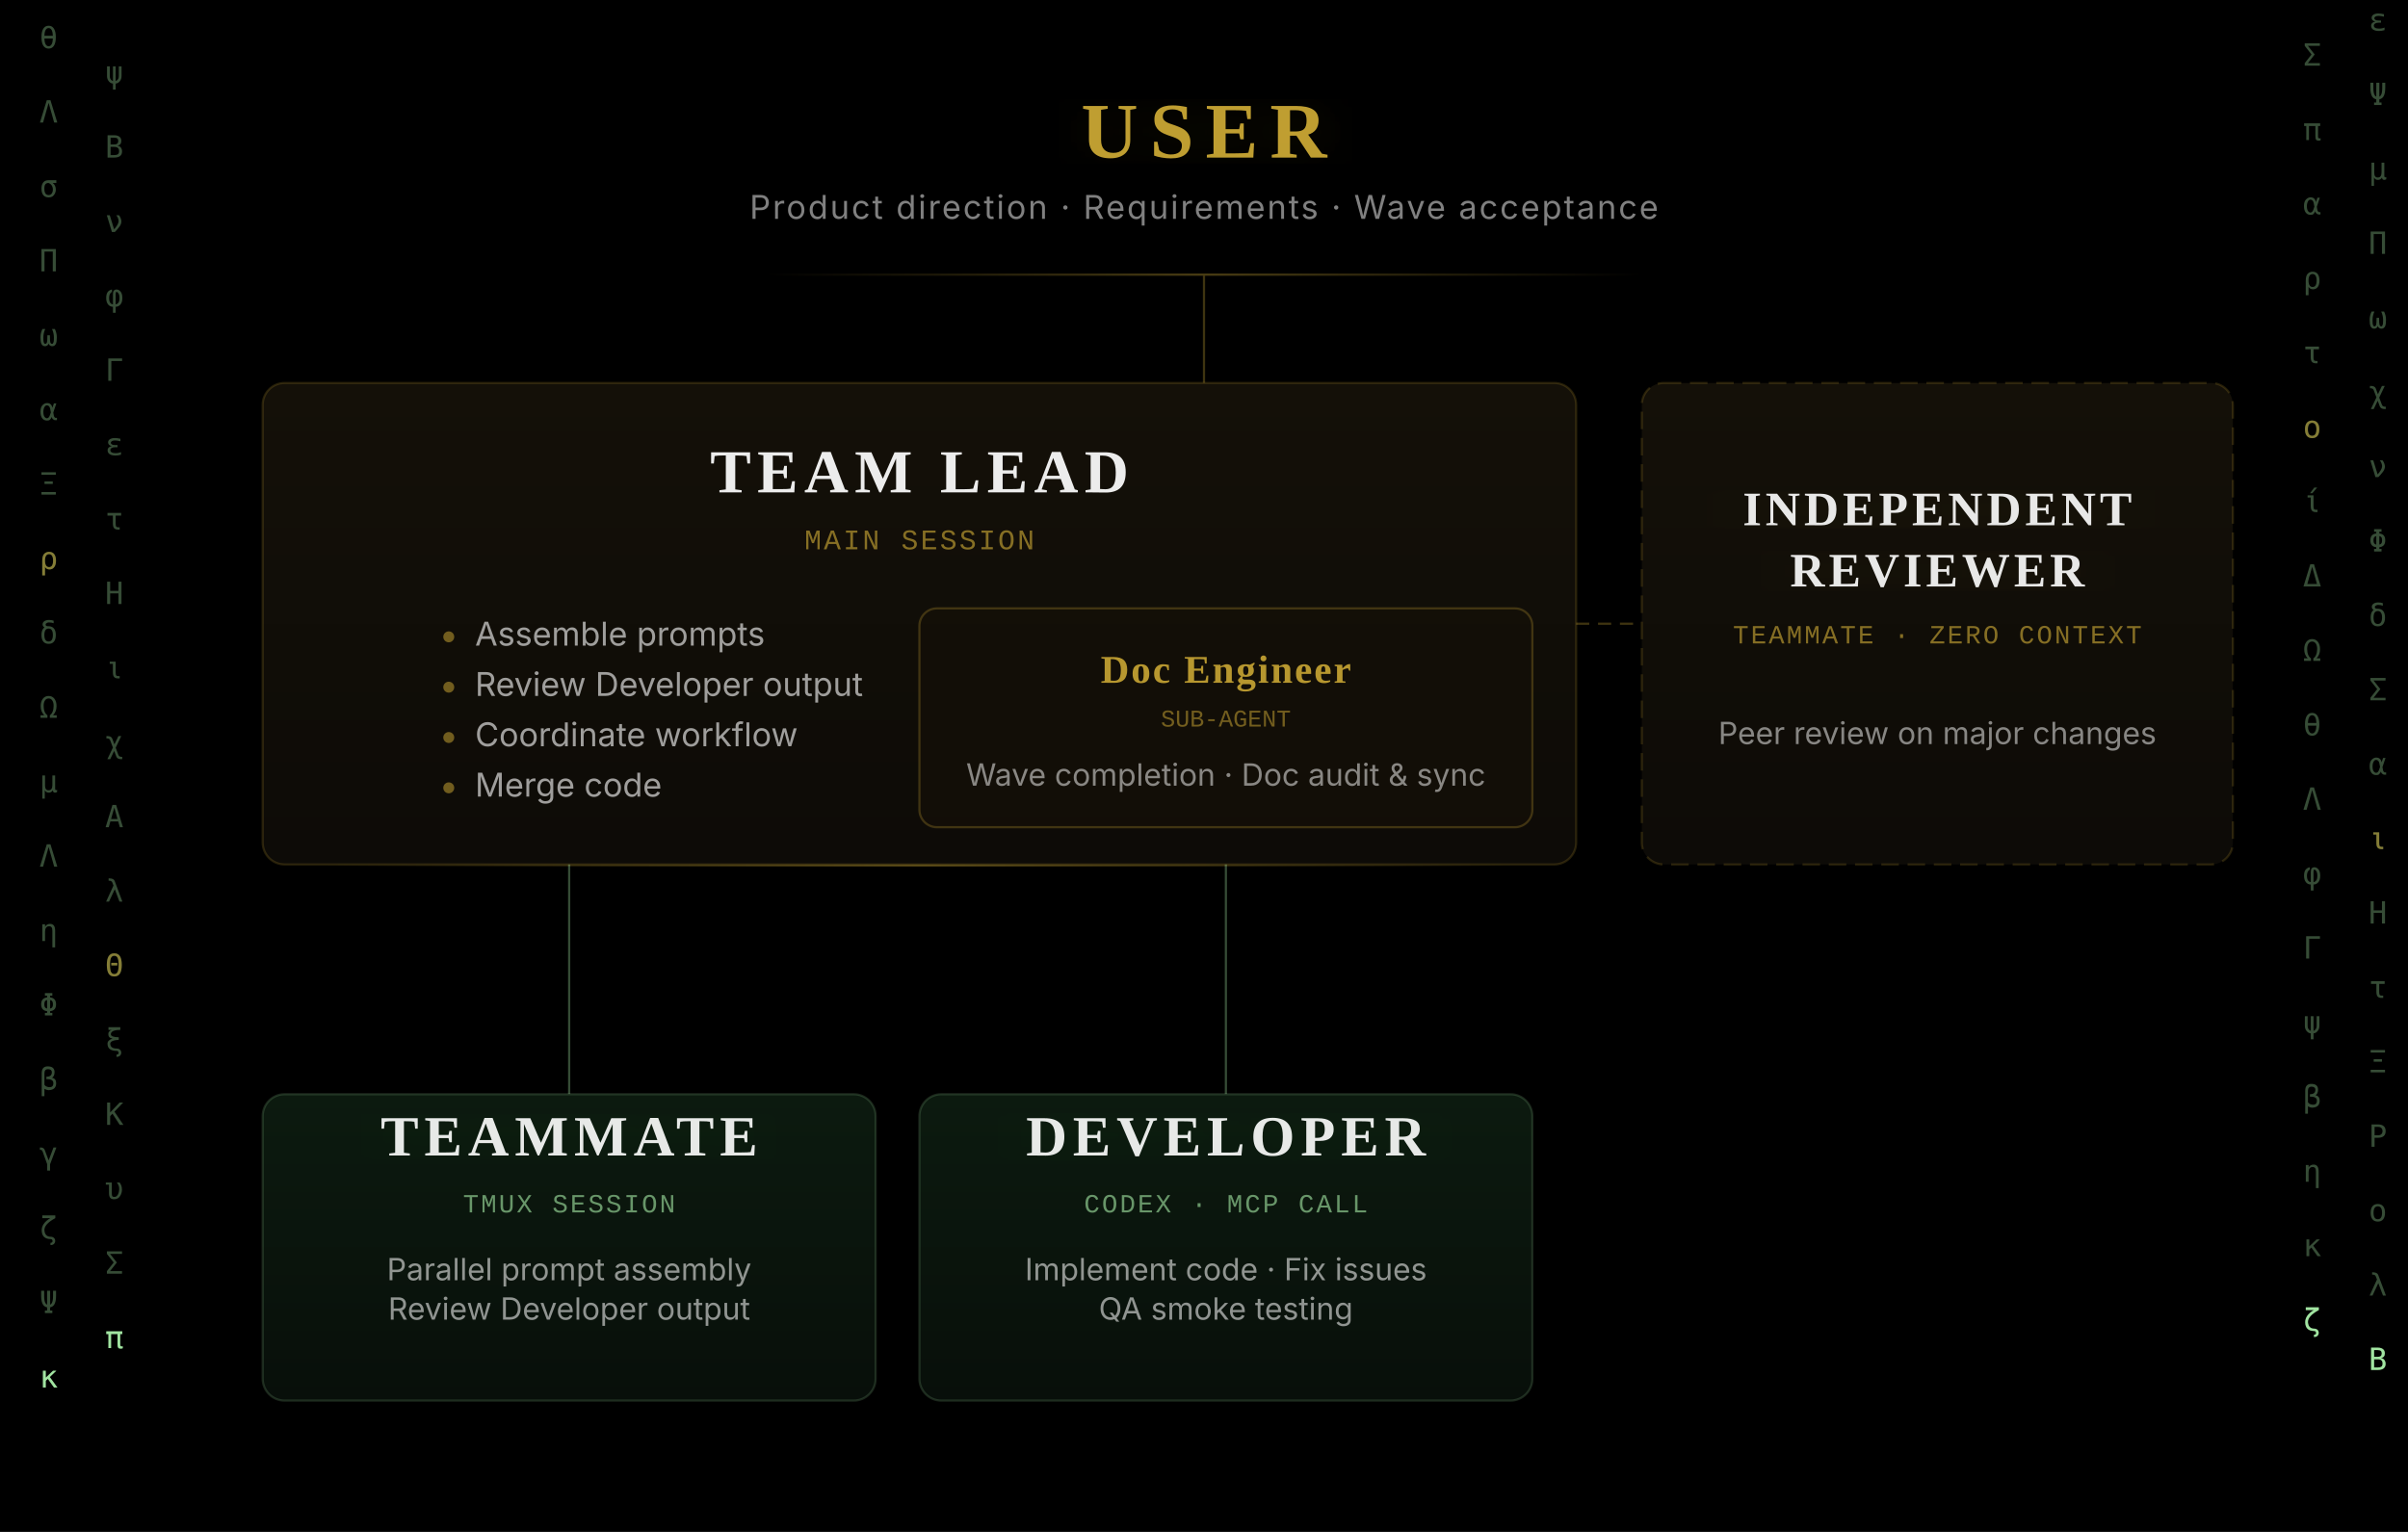
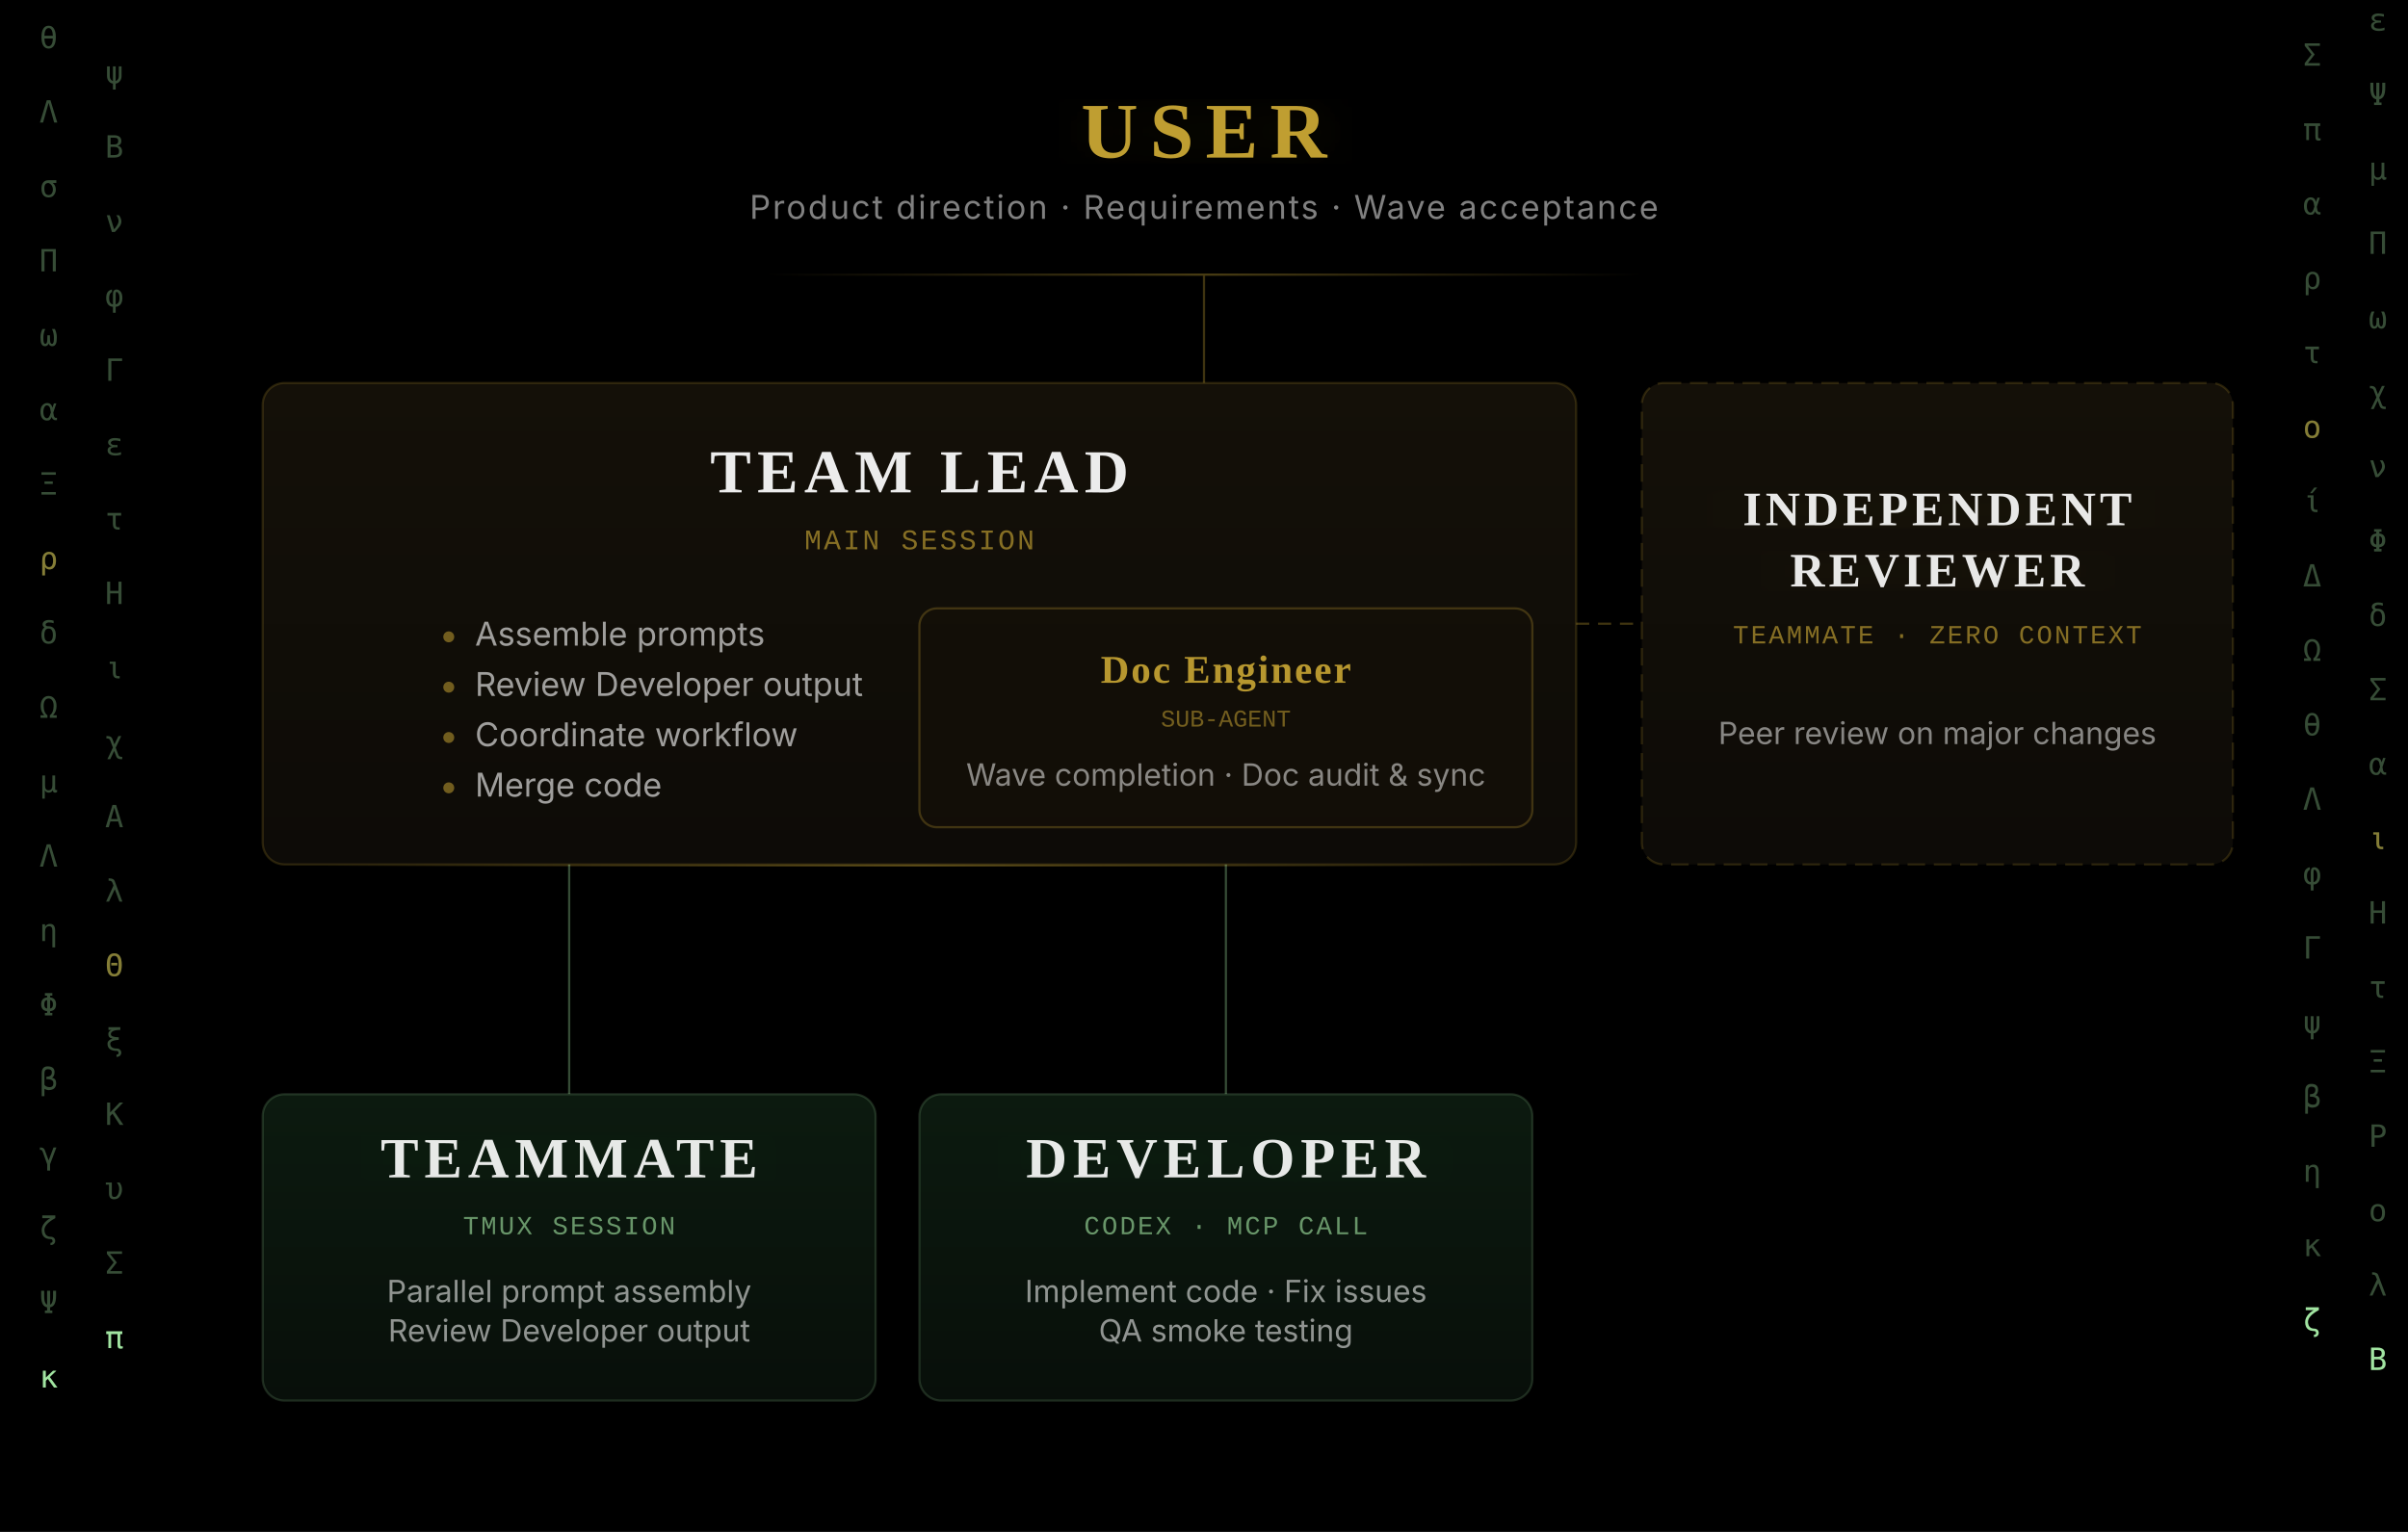
<svg xmlns="http://www.w3.org/2000/svg" viewBox="0 0 1100 700" width="1100" height="700">
  <defs>
    <linearGradient id="gold-line" x1="0" y1="0" x2="1" y2="0">
      <stop offset="0%" stop-color="rgba(212,175,55,0)" />
      <stop offset="50%" stop-color="rgba(212,175,55,0.35)" />
      <stop offset="100%" stop-color="rgba(212,175,55,0)" />
    </linearGradient>
    <linearGradient id="card-lead" x1="0" y1="0" x2="0" y2="1">
      <stop offset="0%" stop-color="#141008" />
      <stop offset="100%" stop-color="#0d0b07" />
    </linearGradient>
    <linearGradient id="card-exec" x1="0" y1="0" x2="0" y2="1">
      <stop offset="0%" stop-color="#0c1a0f" />
      <stop offset="100%" stop-color="#080f0a" />
    </linearGradient>
    <filter id="glow-gold">
      <feGaussianBlur stdDeviation="12" />
    </filter>
    <filter id="glow-green">
      <feGaussianBlur stdDeviation="10" />
    </filter>
  </defs>
  <rect width="1100" height="700" fill="#000" />
  <g font-family="monospace" font-size="14" fill="rgba(180,255,180,0.3)">
    <text x="18" y="22">θ</text>
    <text x="18" y="56">Λ</text>
    <text x="18" y="90">σ</text>
    <text x="18" y="124">Π</text>
    <text x="18" y="158">ω</text>
    <text x="18" y="192">α</text>
    <text x="18" y="226">Ξ</text>
    <text x="18" y="260">ρ</text>
    <text x="18" y="294">δ</text>
    <text x="18" y="328">Ω</text>
    <text x="18" y="362">μ</text>
    <text x="18" y="396">Λ</text>
    <text x="18" y="430">η</text>
    <text x="18" y="464">Φ</text>
    <text x="18" y="498">β</text>
    <text x="18" y="532">γ</text>
    <text x="18" y="566">ζ</text>
    <text x="18" y="600">Ψ</text>
    <text x="18" y="634">κ</text>
    <text x="48" y="38">ψ</text>
    <text x="48" y="72">Β</text>
    <text x="48" y="106">ν</text>
    <text x="48" y="140">φ</text>
    <text x="48" y="174">Γ</text>
    <text x="48" y="208">ε</text>
    <text x="48" y="242">τ</text>
    <text x="48" y="276">Η</text>
    <text x="48" y="310">ι</text>
    <text x="48" y="344">χ</text>
    <text x="48" y="378">Α</text>
    <text x="48" y="412">λ</text>
    <text x="48" y="446">Θ</text>
    <text x="48" y="480">ξ</text>
    <text x="48" y="514">Κ</text>
    <text x="48" y="548">υ</text>
    <text x="48" y="582">Σ</text>
    <text x="48" y="616">π</text>
  </g>
  <g font-family="monospace" font-size="14" fill="rgba(180,255,180,0.85)">
    <text x="18" y="634">κ</text>
    <text x="48" y="616">π</text>
  </g>
  <g font-family="monospace" font-size="14" fill="rgba(212,175,55,0.5)">
    <text x="18" y="260">ρ</text>
    <text x="48" y="446">Θ</text>
  </g>
  <g font-family="monospace" font-size="14" fill="rgba(180,255,180,0.3)">
    <text x="1052" y="30">Σ</text>
    <text x="1052" y="64">π</text>
    <text x="1052" y="98">α</text>
    <text x="1052" y="132">ρ</text>
    <text x="1052" y="166">τ</text>
    <text x="1052" y="200">ο</text>
    <text x="1052" y="234">ί</text>
    <text x="1052" y="268">Δ</text>
    <text x="1052" y="302">Ω</text>
    <text x="1052" y="336">θ</text>
    <text x="1052" y="370">Λ</text>
    <text x="1052" y="404">φ</text>
    <text x="1052" y="438">Γ</text>
    <text x="1052" y="472">ψ</text>
    <text x="1052" y="506">β</text>
    <text x="1052" y="540">η</text>
    <text x="1052" y="574">κ</text>
    <text x="1052" y="608">ζ</text>
    <text x="1082" y="14">ε</text>
    <text x="1082" y="48">Ψ</text>
    <text x="1082" y="82">μ</text>
    <text x="1082" y="116">Π</text>
    <text x="1082" y="150">ω</text>
    <text x="1082" y="184">χ</text>
    <text x="1082" y="218">ν</text>
    <text x="1082" y="252">Φ</text>
    <text x="1082" y="286">δ</text>
    <text x="1082" y="320">Σ</text>
    <text x="1082" y="354">α</text>
    <text x="1082" y="388">ι</text>
    <text x="1082" y="422">Η</text>
    <text x="1082" y="456">τ</text>
    <text x="1082" y="490">Ξ</text>
    <text x="1082" y="524">Ρ</text>
    <text x="1082" y="558">ο</text>
    <text x="1082" y="592">λ</text>
    <text x="1082" y="626">Β</text>
  </g>
  <g font-family="monospace" font-size="14" fill="rgba(180,255,180,0.85)">
    <text x="1052" y="608">ζ</text>
    <text x="1082" y="626">Β</text>
  </g>
  <g font-family="monospace" font-size="14" fill="rgba(212,175,55,0.5)">
    <text x="1052" y="200">ο</text>
    <text x="1082" y="388">ι</text>
  </g>
  <g transform="translate(50,0)">
    <text x="500" y="72" text-anchor="middle" fill="rgba(212,175,55,0.12)" font-family="Georgia, 'Times New Roman', serif" font-size="36" font-weight="900" letter-spacing="0.15em" filter="url(#glow-gold)">USER</text>
    <text x="500" y="72" text-anchor="middle" fill="rgba(212,175,55,0.9)" font-family="Georgia, 'Times New Roman', serif" font-size="36" font-weight="900" letter-spacing="0.15em">USER</text>
    <text x="500" y="100" text-anchor="middle" fill="rgba(255,255,255,0.5)" font-family="-apple-system, BlinkMacSystemFont, 'Segoe UI', sans-serif" font-size="15" letter-spacing="0.06em">Product direction · Requirements · Wave acceptance</text>
    <rect x="300" y="125" width="400" height="1" fill="url(#gold-line)" />
    <line x1="500" y1="126" x2="500" y2="175" stroke="rgba(212,175,55,0.3)" stroke-width="1" />
    <rect x="70" y="175" width="600" height="220" rx="10" fill="url(#card-lead)" stroke="rgba(212,175,55,0.18)" stroke-width="1" />
    <text x="370" y="225" text-anchor="middle" fill="rgba(255,255,255,0.92)" font-family="Georgia, 'Times New Roman', serif" font-size="28" font-weight="900" letter-spacing="0.1em">TEAM LEAD</text>
    <text x="370" y="251" text-anchor="middle" fill="rgba(212,175,55,0.6)" font-family="'Courier New', monospace" font-size="13" letter-spacing="0.08em">MAIN SESSION</text>
    <g fill="rgba(212,175,55,0.5)">
      <circle cx="155" cy="291" r="2.5" />
      <circle cx="155" cy="314" r="2.5" />
      <circle cx="155" cy="337" r="2.5" />
      <circle cx="155" cy="360" r="2.5" />
    </g>
    <g fill="rgba(255,255,255,0.6)" font-family="-apple-system, BlinkMacSystemFont, 'Segoe UI', sans-serif" font-size="15">
      <text x="167" y="295">Assemble prompts</text>
      <text x="167" y="318">Review Developer output</text>
      <text x="167" y="341">Coordinate workflow</text>
      <text x="167" y="364">Merge code</text>
    </g>
    <rect x="370" y="278" width="280" height="100" rx="8" fill="rgba(20,16,8,0.6)" stroke="rgba(212,175,55,0.25)" stroke-width="1" />
    <text x="510" y="312" text-anchor="middle" fill="rgba(212,175,55,0.85)" font-family="Georgia, 'Times New Roman', serif" font-size="18" font-weight="bold" letter-spacing="0.05em">Doc Engineer</text>
    <text x="510" y="332" text-anchor="middle" fill="rgba(212,175,55,0.5)" font-family="'Courier New', monospace" font-size="11">SUB-AGENT</text>
    <text x="510" y="359" text-anchor="middle" fill="rgba(255,255,255,0.5)" font-family="-apple-system, BlinkMacSystemFont, 'Segoe UI', sans-serif" font-size="14">Wave completion · Doc audit &amp; sync</text>
    <rect x="700" y="175" width="270" height="220" rx="10" fill="url(#card-lead)" stroke="rgba(212,175,55,0.18)" stroke-width="1" stroke-dasharray="8,4" />
    <text x="835" y="240" text-anchor="middle" fill="rgba(212,175,55,0.12)" font-family="Georgia, 'Times New Roman', serif" font-size="22" font-weight="900" letter-spacing="0.08em" filter="url(#glow-gold)">INDEPENDENT</text>
    <text x="835" y="240" text-anchor="middle" fill="rgba(255,255,255,0.9)" font-family="Georgia, 'Times New Roman', serif" font-size="22" font-weight="900" letter-spacing="0.08em">INDEPENDENT</text>
    <text x="835" y="268" text-anchor="middle" fill="rgba(212,175,55,0.12)" font-family="Georgia, 'Times New Roman', serif" font-size="22" font-weight="900" letter-spacing="0.08em" filter="url(#glow-gold)">REVIEWER</text>
    <text x="835" y="268" text-anchor="middle" fill="rgba(255,255,255,0.9)" font-family="Georgia, 'Times New Roman', serif" font-size="22" font-weight="900" letter-spacing="0.08em">REVIEWER</text>
    <text x="835" y="294" text-anchor="middle" fill="rgba(212,175,55,0.6)" font-family="'Courier New', monospace" font-size="12" letter-spacing="0.08em">TEAMMATE · ZERO CONTEXT</text>
    <text x="835" y="340" text-anchor="middle" fill="rgba(255,255,255,0.5)" font-family="-apple-system, BlinkMacSystemFont, 'Segoe UI', sans-serif" font-size="14">Peer review on major changes</text>
    <line x1="670" y1="285" x2="700" y2="285" stroke="rgba(212,175,55,0.3)" stroke-width="1" stroke-dasharray="6,4" />
    <rect x="100" y="395" width="540" height="1" fill="url(#gold-line)" />
    <line x1="210" y1="395" x2="210" y2="500" stroke="rgba(180,255,180,0.3)" stroke-width="1" />
    <line x1="510" y1="395" x2="510" y2="500" stroke="rgba(180,255,180,0.3)" stroke-width="1" />
    <rect x="70" y="500" width="280" height="140" rx="10" fill="url(#card-exec)" stroke="rgba(180,255,180,0.15)" stroke-width="1" />
-     <text x="210" y="528" text-anchor="middle" fill="rgba(0,255,65,0.06)" font-family="Georgia, 'Times New Roman', serif" font-size="26" font-weight="900" letter-spacing="0.1em" filter="url(#glow-green)">TEAMMATE</text>
-     <text x="210" y="528" text-anchor="middle" fill="rgba(255,255,255,0.9)" font-family="Georgia, 'Times New Roman', serif" font-size="26" font-weight="900" letter-spacing="0.1em">TEAMMATE</text>
-     <text x="210" y="554" text-anchor="middle" fill="rgba(180,255,180,0.55)" font-family="'Courier New', monospace" font-size="12" letter-spacing="0.08em">TMUX SESSION</text>
+     <text x="210" y="538" text-anchor="middle" fill="rgba(0,255,65,0.06)" font-family="Georgia, 'Times New Roman', serif" font-size="26" font-weight="900" letter-spacing="0.1em" filter="url(#glow-green)">TEAMMATE</text>
+     <text x="210" y="538" text-anchor="middle" fill="rgba(255,255,255,0.9)" font-family="Georgia, 'Times New Roman', serif" font-size="26" font-weight="900" letter-spacing="0.1em">TEAMMATE</text>
+     <text x="210" y="564" text-anchor="middle" fill="rgba(180,255,180,0.55)" font-family="'Courier New', monospace" font-size="12" letter-spacing="0.08em">TMUX SESSION</text>
    <g fill="rgba(255,255,255,0.55)" font-family="-apple-system, BlinkMacSystemFont, 'Segoe UI', sans-serif" font-size="14" text-anchor="middle">
-       <text x="210" y="585">Parallel prompt assembly</text>
-       <text x="210" y="603">Review Developer output</text>
+       <text x="210" y="595">Parallel prompt assembly</text>
+       <text x="210" y="613">Review Developer output</text>
    </g>
    <rect x="370" y="500" width="280" height="140" rx="10" fill="url(#card-exec)" stroke="rgba(180,255,180,0.15)" stroke-width="1" />
-     <text x="510" y="528" text-anchor="middle" fill="rgba(0,255,65,0.06)" font-family="Georgia, 'Times New Roman', serif" font-size="26" font-weight="900" letter-spacing="0.1em" filter="url(#glow-green)">DEVELOPER</text>
-     <text x="510" y="528" text-anchor="middle" fill="rgba(255,255,255,0.9)" font-family="Georgia, 'Times New Roman', serif" font-size="26" font-weight="900" letter-spacing="0.1em">DEVELOPER</text>
-     <text x="510" y="554" text-anchor="middle" fill="rgba(180,255,180,0.55)" font-family="'Courier New', monospace" font-size="12" letter-spacing="0.08em">CODEX · MCP CALL</text>
+     <text x="510" y="538" text-anchor="middle" fill="rgba(0,255,65,0.06)" font-family="Georgia, 'Times New Roman', serif" font-size="26" font-weight="900" letter-spacing="0.1em" filter="url(#glow-green)">DEVELOPER</text>
+     <text x="510" y="538" text-anchor="middle" fill="rgba(255,255,255,0.9)" font-family="Georgia, 'Times New Roman', serif" font-size="26" font-weight="900" letter-spacing="0.1em">DEVELOPER</text>
+     <text x="510" y="564" text-anchor="middle" fill="rgba(180,255,180,0.55)" font-family="'Courier New', monospace" font-size="12" letter-spacing="0.08em">CODEX · MCP CALL</text>
    <g fill="rgba(255,255,255,0.55)" font-family="-apple-system, BlinkMacSystemFont, 'Segoe UI', sans-serif" font-size="14" text-anchor="middle">
-       <text x="510" y="585">Implement code · Fix issues</text>
-       <text x="510" y="603">QA smoke testing</text>
+       <text x="510" y="595">Implement code · Fix issues</text>
+       <text x="510" y="613">QA smoke testing</text>
    </g>
  </g>
</svg>
